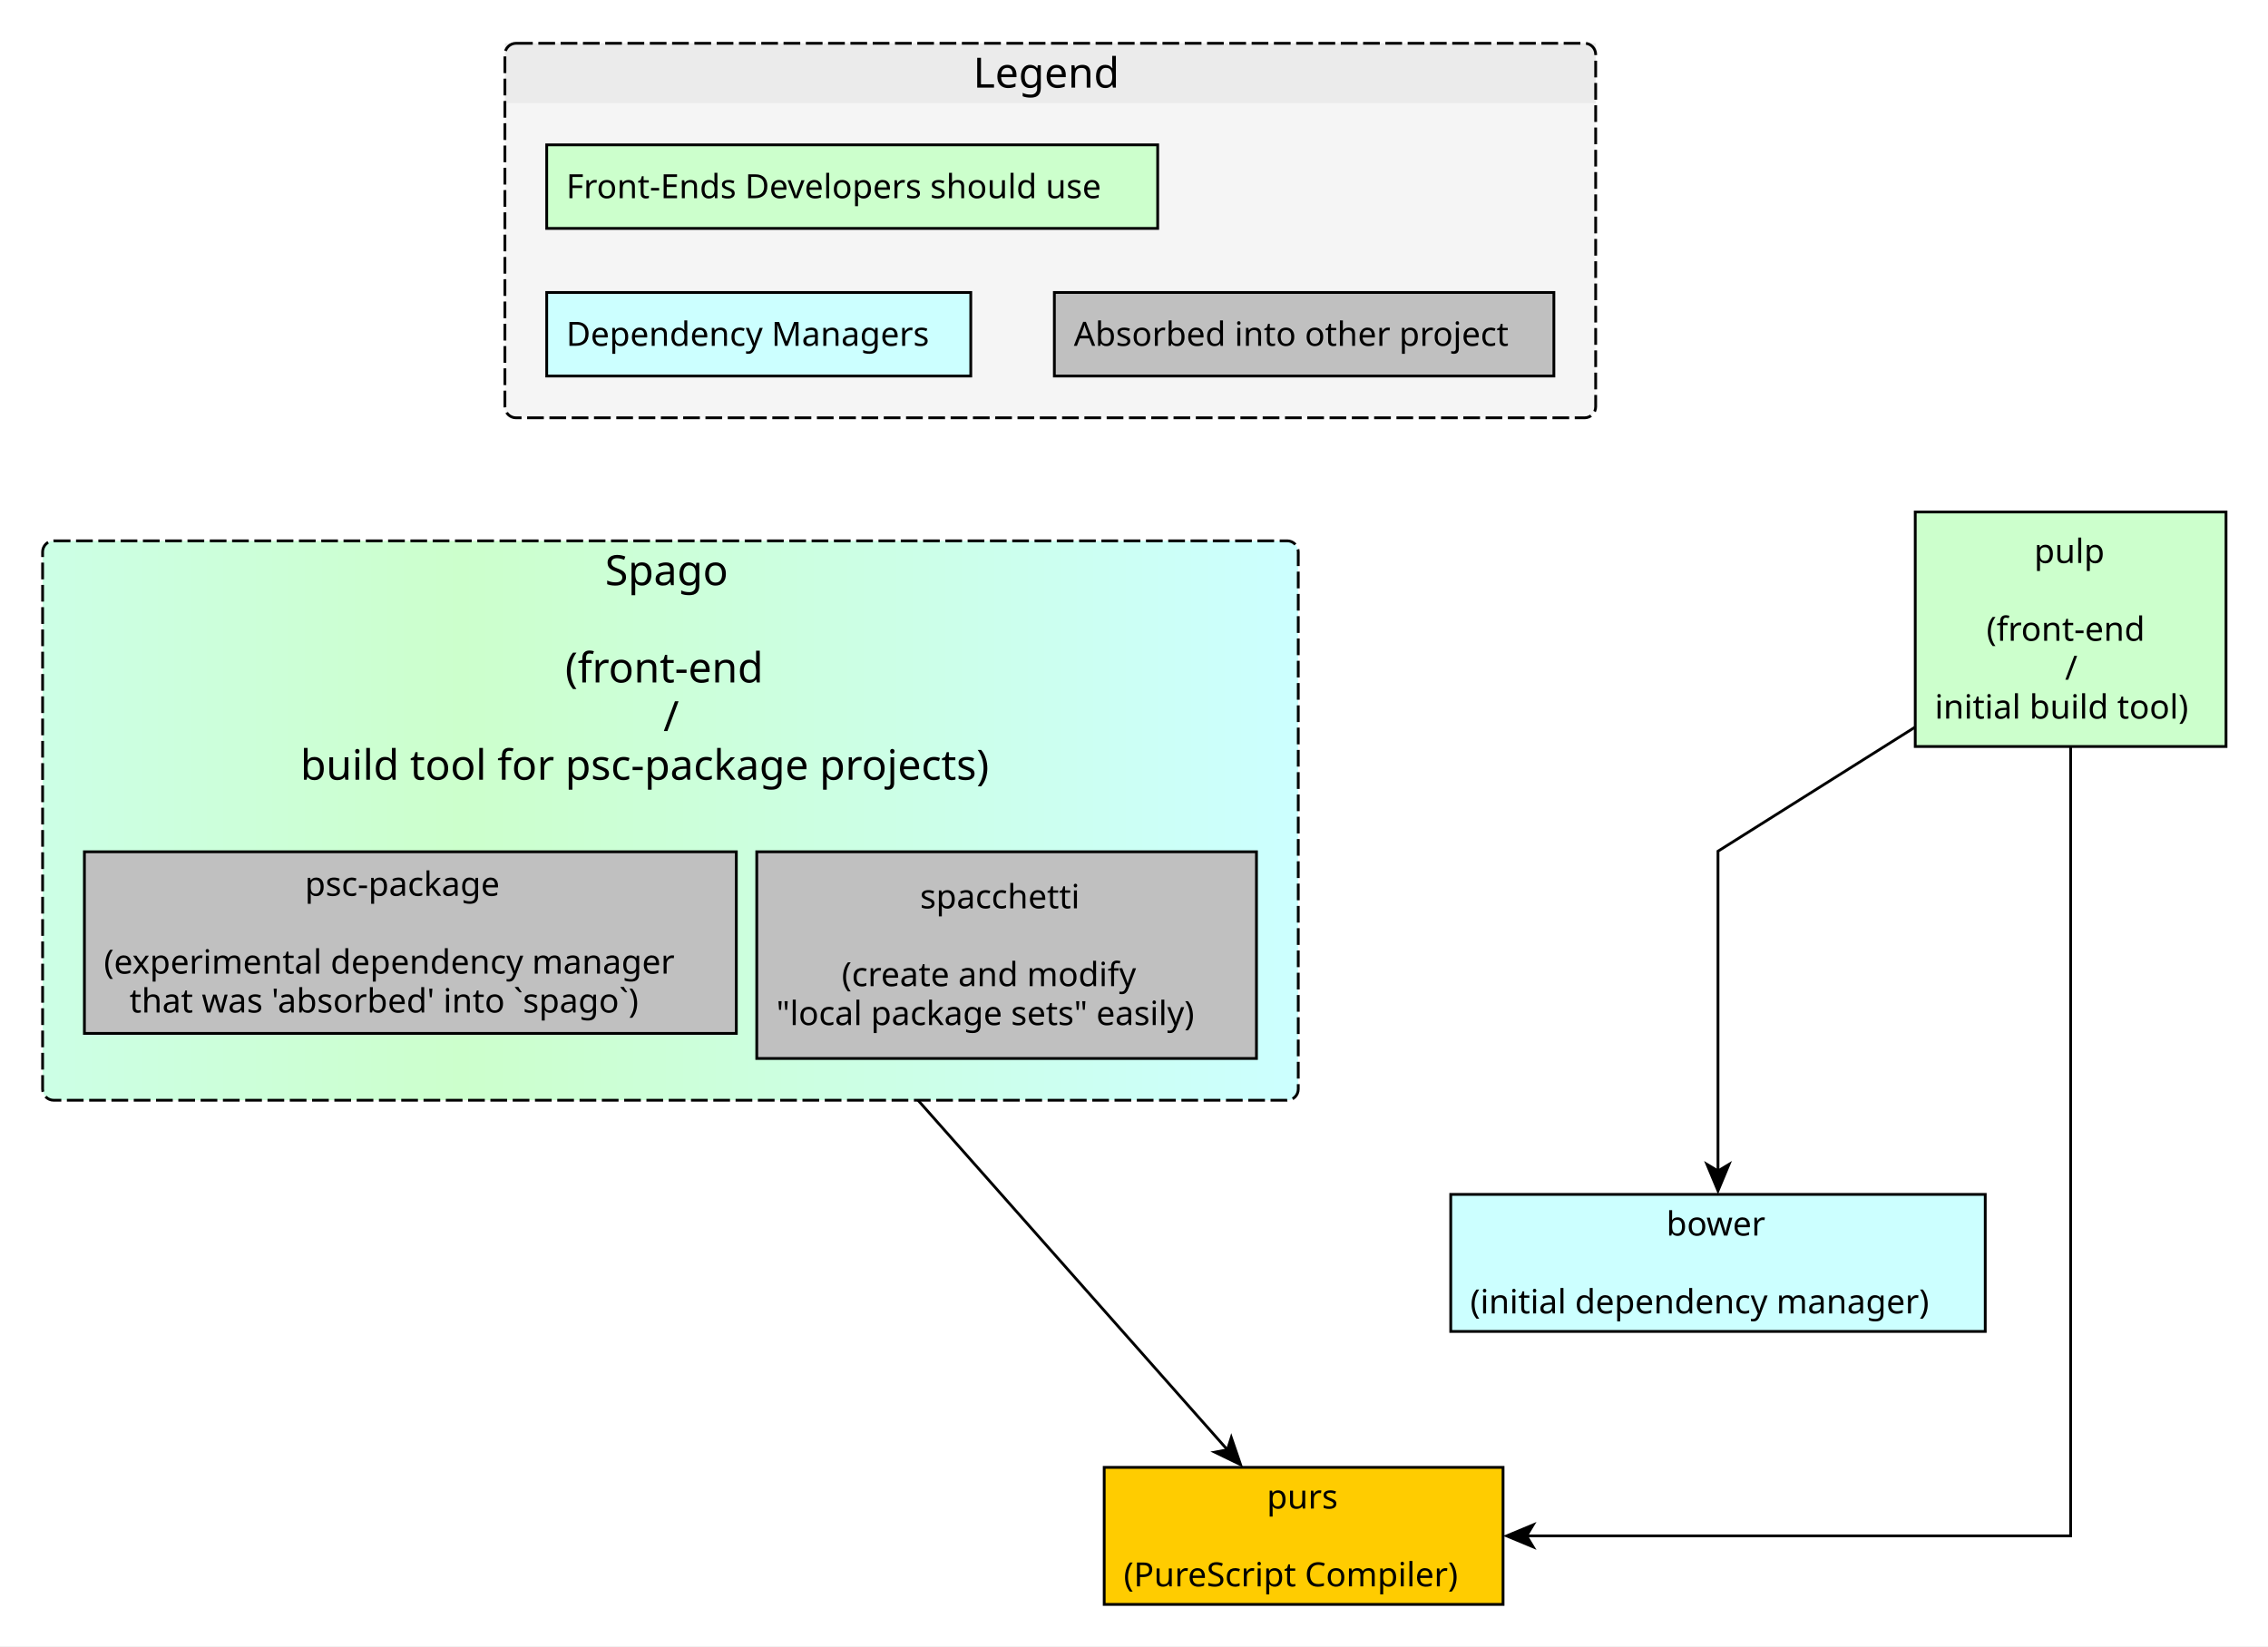
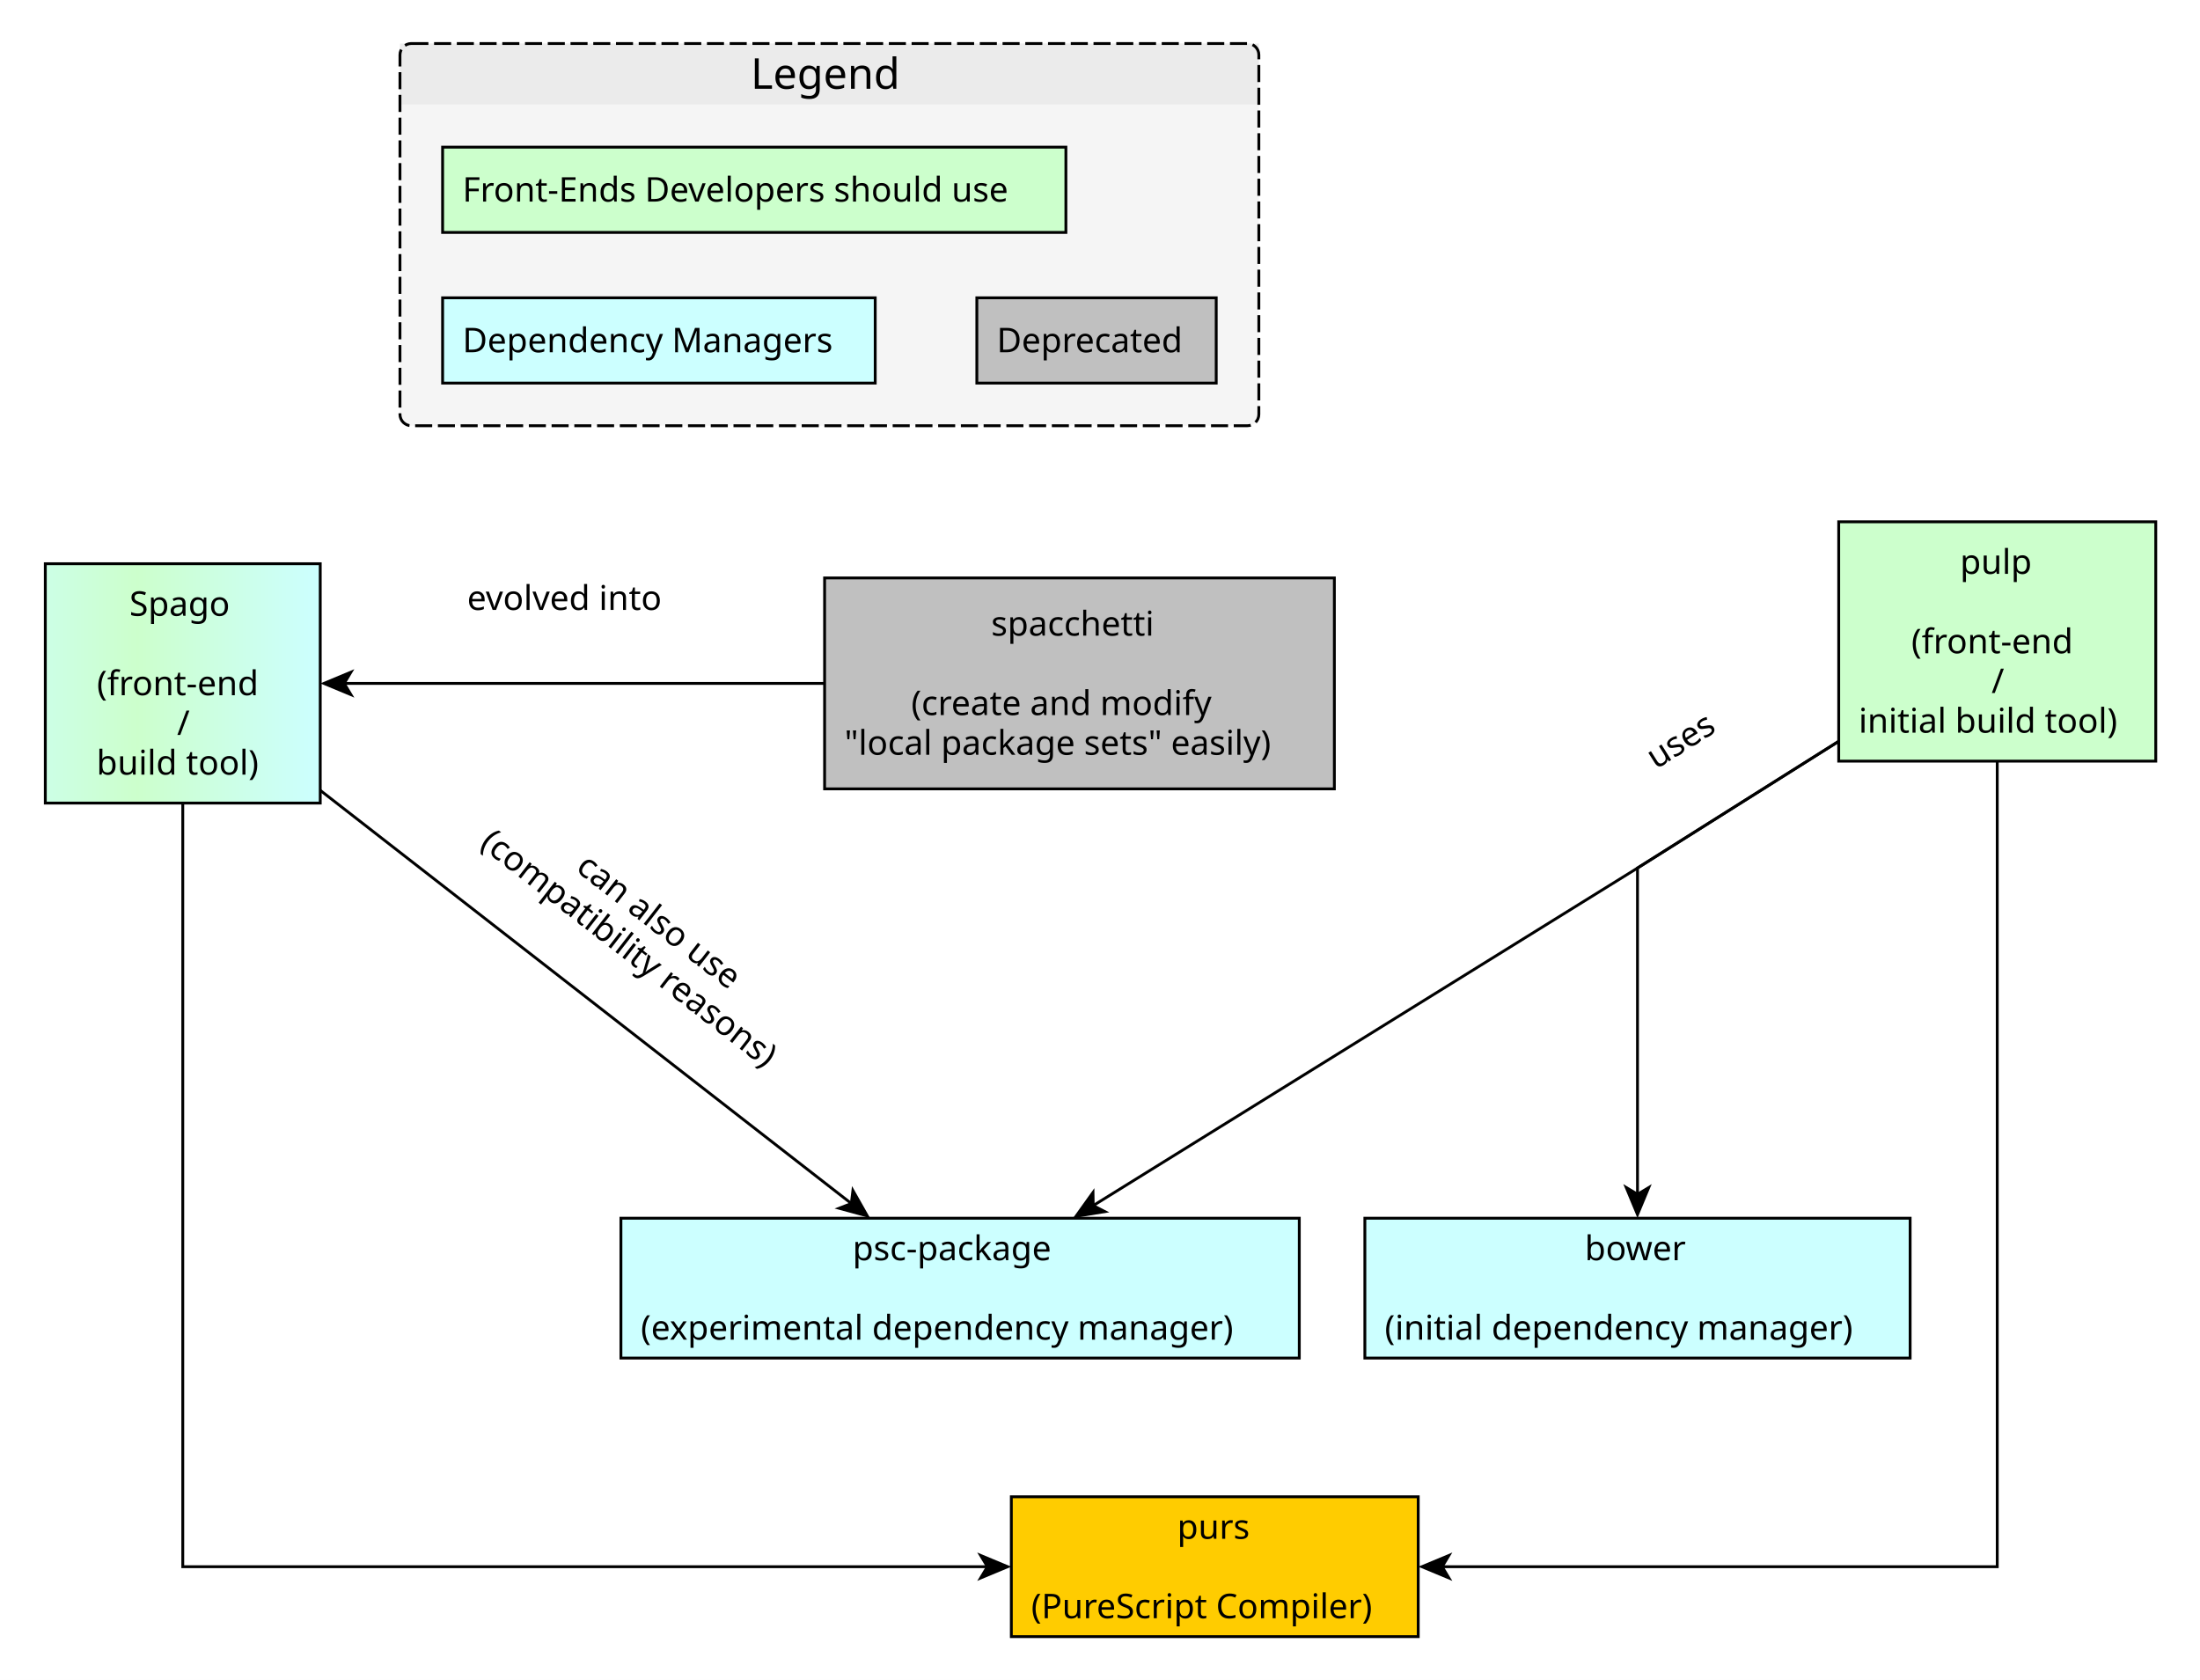
- <svg xmlns="http://www.w3.org/2000/svg" fill-opacity="1" color-rendering="auto" color-interpolation="auto" text-rendering="auto" stroke="black" stroke-linecap="square" width="814" stroke-miterlimit="10" shape-rendering="auto" stroke-opacity="1" fill="black" stroke-dasharray="none" font-weight="normal" stroke-width="1" height="591" font-family="'Dialog'" font-style="normal" stroke-linejoin="miter" font-size="12px" stroke-dashoffset="0" image-rendering="auto">
+ <svg xmlns="http://www.w3.org/2000/svg" fill-opacity="1" color-rendering="auto" color-interpolation="auto" text-rendering="auto" stroke="black" stroke-linecap="square" width="774" stroke-miterlimit="10" shape-rendering="auto" stroke-opacity="1" fill="black" stroke-dasharray="none" font-weight="normal" stroke-width="1" height="591" font-family="'Dialog'" font-style="normal" stroke-linejoin="miter" font-size="12px" stroke-dashoffset="0" image-rendering="auto">
  <defs id="genericDefs" />
  <g>
    <defs id="defs1">
-       <linearGradient x1="114.513" gradientUnits="userSpaceOnUse" x2="414.954" y1="119.158" y2="119.158" id="linearGradient1" spreadMethod="reflect">
+       <linearGradient x1="1011.182" gradientUnits="userSpaceOnUse" x2="1075.667" y1="139.322" y2="139.322" id="linearGradient1" spreadMethod="reflect">
        <stop stop-opacity="1" stop-color="rgb(204,255,204)" offset="0%" />
        <stop stop-opacity="1" stop-color="rgb(204,255,255)" offset="100%" />
      </linearGradient>
      <clipPath clipPathUnits="userSpaceOnUse" id="clipPath1">
-         <path d="M0 0 L814 0 L814 591 L0 591 L0 0 Z" />
+         <path d="M0 0 L774 0 L774 591 L0 591 L0 0 Z" />
      </clipPath>
      <clipPath clipPathUnits="userSpaceOnUse" id="clipPath2">
-         <path d="M-51 -75 L763 -75 L763 516 L-51 516 L-51 -75 Z" />
+         <path d="M963 -59 L1737 -59 L1737 532 L963 532 L963 -59 Z" />
+       </clipPath>
+       <clipPath clipPathUnits="userSpaceOnUse" id="clipPath3">
+         <path d="M-346.618 -526.447 L308.302 -113.949 L-6.667 386.126 L-661.588 -26.372 L-346.618 -526.447 Z" />
+       </clipPath>
+       <clipPath clipPathUnits="userSpaceOnUse" id="clipPath4">
+         <path d="M-313.7 -104.311 L297.212 -579.561 L660.097 -113.089 L49.185 362.161 L-313.7 -104.311 Z" />
      </clipPath>
    </defs>
-     <g fill="white" text-rendering="geometricPrecision" shape-rendering="geometricPrecision" transform="translate(51,75)" stroke="white">
-       <rect x="-51" width="814" height="591" y="-75" clip-path="url(#clipPath2)" stroke="none" />
+     <g fill="white" text-rendering="geometricPrecision" shape-rendering="geometricPrecision" transform="translate(-963,59)" stroke="white">
+       <rect x="963" width="774" height="591" y="-59" clip-path="url(#clipPath2)" stroke="none" />
    </g>
-     <g fill="rgb(255,204,0)" text-rendering="geometricPrecision" shape-rendering="geometricPrecision" transform="matrix(1,0,0,1,51,75)" stroke="rgb(255,204,0)">
-       <rect x="345.305" width="143.152" height="49.2" y="451.8" clip-path="url(#clipPath2)" stroke="none" />
+     <g fill="rgb(255,204,0)" text-rendering="geometricPrecision" shape-rendering="geometricPrecision" transform="matrix(1,0,0,1,-963,59)" stroke="rgb(255,204,0)">
+       <rect x="1318.805" width="143.152" height="49.2" y="467.57" clip-path="url(#clipPath2)" stroke="none" />
    </g>
-     <g text-rendering="geometricPrecision" stroke-miterlimit="1.45" shape-rendering="geometricPrecision" transform="matrix(1,0,0,1,51,75)" stroke-linecap="butt">
-       <rect fill="none" x="345.305" width="143.152" height="49.2" y="451.8" clip-path="url(#clipPath2)" />
-       <text x="403.677" xml:space="preserve" y="466.586" clip-path="url(#clipPath2)" font-family="sans-serif" stroke="none">purs</text>
-       <text x="414.974" xml:space="preserve" y="480.554" clip-path="url(#clipPath2)" font-family="sans-serif" stroke="none"> </text>
-       <text x="352.305" xml:space="preserve" y="494.523" clip-path="url(#clipPath2)" font-family="sans-serif" stroke="none">(PureScript Compiler)</text>
+     <g text-rendering="geometricPrecision" stroke-miterlimit="1.45" shape-rendering="geometricPrecision" transform="matrix(1,0,0,1,-963,59)" stroke-linecap="butt">
+       <rect fill="none" x="1318.805" width="143.152" height="49.2" y="467.57" clip-path="url(#clipPath2)" />
+       <text x="1377.177" xml:space="preserve" y="482.355" clip-path="url(#clipPath2)" font-family="sans-serif" stroke="none">purs</text>
+       <text x="1388.474" xml:space="preserve" y="496.324" clip-path="url(#clipPath2)" font-family="sans-serif" stroke="none"> </text>
+       <text x="1325.805" xml:space="preserve" y="510.293" clip-path="url(#clipPath2)" font-family="sans-serif" stroke="none">(PureScript Compiler)</text>
    </g>
-     <g fill="rgb(204,255,255)" text-rendering="geometricPrecision" shape-rendering="geometricPrecision" transform="matrix(1,0,0,1,51,75)" stroke="rgb(204,255,255)">
-       <rect x="469.681" width="191.838" height="49.2" y="353.8" clip-path="url(#clipPath2)" stroke="none" />
+     <g fill="silver" text-rendering="geometricPrecision" shape-rendering="geometricPrecision" transform="matrix(1,0,0,1,-963,59)" stroke="silver">
+       <rect x="1253.108" width="179.346" height="74.2" y="144.322" clip-path="url(#clipPath2)" stroke="none" />
    </g>
-     <g text-rendering="geometricPrecision" stroke-miterlimit="1.45" shape-rendering="geometricPrecision" transform="matrix(1,0,0,1,51,75)" stroke-linecap="butt">
-       <rect fill="none" x="469.681" width="191.838" height="49.2" y="353.8" clip-path="url(#clipPath2)" />
-       <text x="547.055" xml:space="preserve" y="368.586" clip-path="url(#clipPath2)" font-family="sans-serif" stroke="none">bower</text>
-       <text x="563.693" xml:space="preserve" y="382.554" clip-path="url(#clipPath2)" font-family="sans-serif" stroke="none"> </text>
-       <text x="476.681" xml:space="preserve" y="396.523" clip-path="url(#clipPath2)" font-family="sans-serif" stroke="none">(initial dependency manager)</text>
+     <g text-rendering="geometricPrecision" stroke-miterlimit="1.45" shape-rendering="geometricPrecision" transform="matrix(1,0,0,1,-963,59)" stroke-linecap="butt">
+       <rect fill="none" x="1253.108" width="179.346" height="74.2" y="144.322" clip-path="url(#clipPath2)" />
+       <text x="1311.706" xml:space="preserve" y="164.623" clip-path="url(#clipPath2)" font-family="sans-serif" stroke="none">spacchetti</text>
+       <text x="1340.874" xml:space="preserve" y="178.592" clip-path="url(#clipPath2)" font-family="sans-serif" stroke="none"> </text>
+       <text x="1283.598" xml:space="preserve" y="192.56" clip-path="url(#clipPath2)" font-family="sans-serif" stroke="none">(create and modify </text>
+       <text x="1260.108" xml:space="preserve" y="206.529" clip-path="url(#clipPath2)" font-family="sans-serif" stroke="none">"local package sets" easily)</text>
    </g>
-     <g fill="rgb(204,255,204)" text-rendering="geometricPrecision" shape-rendering="geometricPrecision" transform="matrix(1,0,0,1,51,75)" stroke="rgb(204,255,204)">
-       <rect x="636.395" width="111.541" height="84.2" y="108.8" clip-path="url(#clipPath2)" stroke="none" />
+     <g fill="rgb(204,255,255)" text-rendering="geometricPrecision" shape-rendering="geometricPrecision" transform="matrix(1,0,0,1,-963,59)" stroke="rgb(204,255,255)">
+       <rect x="1443.181" width="191.838" height="49.2" y="369.57" clip-path="url(#clipPath2)" stroke="none" />
    </g>
-     <g text-rendering="geometricPrecision" stroke-miterlimit="1.45" shape-rendering="geometricPrecision" transform="matrix(1,0,0,1,51,75)" stroke-linecap="butt">
-       <rect fill="none" x="636.395" width="111.541" height="84.2" y="108.8" clip-path="url(#clipPath2)" />
-       <text x="679.079" xml:space="preserve" y="127.117" clip-path="url(#clipPath2)" font-family="sans-serif" stroke="none">pulp</text>
-       <text x="690.259" xml:space="preserve" y="141.085" clip-path="url(#clipPath2)" font-family="sans-serif" stroke="none"> </text>
-       <text x="661.952" xml:space="preserve" y="155.054" clip-path="url(#clipPath2)" font-family="sans-serif" stroke="none">(front-end</text>
-       <text x="690.144" xml:space="preserve" y="169.023" clip-path="url(#clipPath2)" font-family="sans-serif" stroke="none">/</text>
-       <text x="643.395" xml:space="preserve" y="182.992" clip-path="url(#clipPath2)" font-family="sans-serif" stroke="none">initial build tool)</text>
-       <path fill="none" d="M692.166 193 L692.166 476.4 L496.457 476.4" clip-path="url(#clipPath2)" />
-       <path d="M488.457 476.4 L500.457 481.4 L497.457 476.4 L500.457 471.4 Z" clip-path="url(#clipPath2)" stroke="none" />
-       <path fill="none" d="M636.395 186.014 L565.6 230.589 L565.6 345.8" clip-path="url(#clipPath2)" />
-       <path d="M565.6 353.8 L570.6 341.8 L565.6 344.8 L560.6 341.8 Z" clip-path="url(#clipPath2)" stroke="none" />
+     <g text-rendering="geometricPrecision" stroke-miterlimit="1.45" shape-rendering="geometricPrecision" transform="matrix(1,0,0,1,-963,59)" stroke-linecap="butt">
+       <rect fill="none" x="1443.181" width="191.838" height="49.2" y="369.57" clip-path="url(#clipPath2)" />
+       <text x="1520.555" xml:space="preserve" y="384.355" clip-path="url(#clipPath2)" font-family="sans-serif" stroke="none">bower</text>
+       <text x="1537.193" xml:space="preserve" y="398.324" clip-path="url(#clipPath2)" font-family="sans-serif" stroke="none"> </text>
+       <text x="1450.181" xml:space="preserve" y="412.293" clip-path="url(#clipPath2)" font-family="sans-serif" stroke="none">(initial dependency manager)</text>
    </g>
-     <g fill="rgb(245,245,245)" text-rendering="geometricPrecision" shape-rendering="geometricPrecision" transform="matrix(1,0,0,1,51,75)" stroke="rgb(245,245,245)">
-       <rect x="130.217" y="-59.461" clip-path="url(#clipPath2)" width="391.481" rx="4" ry="4" height="134.461" stroke="none" />
-       <rect x="130.217" y="-59.461" clip-path="url(#clipPath2)" fill="rgb(235,235,235)" width="391.481" height="21.461" stroke="none" />
+     <g fill="rgb(204,255,255)" text-rendering="geometricPrecision" shape-rendering="geometricPrecision" transform="matrix(1,0,0,1,-963,59)" stroke="rgb(204,255,255)">
+       <rect x="1181.451" width="238.66" height="49.2" y="369.57" clip-path="url(#clipPath2)" stroke="none" />
    </g>
-     <g font-size="15px" stroke-linecap="butt" transform="matrix(1,0,0,1,51,75)" text-rendering="geometricPrecision" font-family="sans-serif" shape-rendering="geometricPrecision" stroke-miterlimit="1.45">
-       <text x="298.275" xml:space="preserve" y="-43.538" clip-path="url(#clipPath2)" stroke="none">Legend</text>
-       <rect x="130.217" y="-59.461" clip-path="url(#clipPath2)" fill="none" width="391.481" stroke-dasharray="6,2" rx="4" ry="4" height="134.461" />
+     <g text-rendering="geometricPrecision" stroke-miterlimit="1.45" shape-rendering="geometricPrecision" transform="matrix(1,0,0,1,-963,59)" stroke-linecap="butt">
+       <rect fill="none" x="1181.451" width="238.66" height="49.2" y="369.57" clip-path="url(#clipPath2)" />
+       <text x="1262.947" xml:space="preserve" y="384.355" clip-path="url(#clipPath2)" font-family="sans-serif" stroke="none">psc-package</text>
+       <text x="1298.874" xml:space="preserve" y="398.324" clip-path="url(#clipPath2)" font-family="sans-serif" stroke="none"> </text>
+       <text x="1188.451" xml:space="preserve" y="412.293" clip-path="url(#clipPath2)" font-family="sans-serif" stroke="none">(experimental dependency manager)</text>
    </g>
-     <g fill="rgb(204,255,255)" text-rendering="geometricPrecision" shape-rendering="geometricPrecision" transform="matrix(1,0,0,1,51,75)" stroke="rgb(204,255,255)">
-       <rect x="145.217" width="152.199" height="30" y="30" clip-path="url(#clipPath2)" stroke="none" />
+     <g fill="rgb(204,255,204)" text-rendering="geometricPrecision" shape-rendering="geometricPrecision" transform="matrix(1,0,0,1,-963,59)" stroke="rgb(204,255,204)">
+       <rect x="1609.895" width="111.541" height="84.2" y="124.57" clip-path="url(#clipPath2)" stroke="none" />
    </g>
-     <g text-rendering="geometricPrecision" stroke-miterlimit="1.45" shape-rendering="geometricPrecision" transform="matrix(1,0,0,1,51,75)" stroke-linecap="butt">
-       <rect fill="none" x="145.217" width="152.199" height="30" y="30" clip-path="url(#clipPath2)" />
-       <text x="152.217" xml:space="preserve" y="49.154" clip-path="url(#clipPath2)" font-family="sans-serif" stroke="none">Dependency Managers</text>
+     <g text-rendering="geometricPrecision" stroke-miterlimit="1.45" shape-rendering="geometricPrecision" transform="matrix(1,0,0,1,-963,59)" stroke-linecap="butt">
+       <rect fill="none" x="1609.895" width="111.541" height="84.2" y="124.57" clip-path="url(#clipPath2)" />
+       <text x="1652.579" xml:space="preserve" y="142.886" clip-path="url(#clipPath2)" font-family="sans-serif" stroke="none">pulp</text>
+       <text x="1663.759" xml:space="preserve" y="156.855" clip-path="url(#clipPath2)" font-family="sans-serif" stroke="none"> </text>
+       <text x="1635.452" xml:space="preserve" y="170.824" clip-path="url(#clipPath2)" font-family="sans-serif" stroke="none">(front-end</text>
+       <text x="1663.644" xml:space="preserve" y="184.793" clip-path="url(#clipPath2)" font-family="sans-serif" stroke="none">/</text>
+       <text x="1616.895" xml:space="preserve" y="198.761" clip-path="url(#clipPath2)" font-family="sans-serif" stroke="none">initial build tool)</text>
+       <path fill="none" d="M1665.666 208.769 L1665.666 492.17 L1469.957 492.17" clip-path="url(#clipPath2)" />
+       <path d="M1461.957 492.17 L1473.957 497.17 L1470.957 492.17 L1473.957 487.17 Z" clip-path="url(#clipPath2)" stroke="none" />
+       <path fill="none" d="M1609.895 201.784 L1539.1 246.358 L1539.1 361.57" clip-path="url(#clipPath2)" />
+       <path d="M1539.1 369.57 L1544.1 357.57 L1539.1 360.57 L1534.1 357.57 Z" clip-path="url(#clipPath2)" stroke="none" />
+       <path fill="none" d="M1609.895 201.796 L1539.144 246.358 L1347.251 365.353" clip-path="url(#clipPath2)" />
+       <path d="M1340.451 369.57 L1353.285 367.495 L1348.1 364.827 L1348.015 358.996 Z" clip-path="url(#clipPath2)" stroke="none" />
    </g>
-     <g fill="rgb(204,255,204)" text-rendering="geometricPrecision" shape-rendering="geometricPrecision" transform="matrix(1,0,0,1,51,75)" stroke="rgb(204,255,204)">
-       <rect x="145.217" width="219.283" height="30" y="-23" clip-path="url(#clipPath2)" stroke="none" />
+     <g text-rendering="geometricPrecision" stroke-miterlimit="1.45" shape-rendering="geometricPrecision" font-family="sans-serif" transform="matrix(0.8462,-0.5329,0.5329,0.8462,573.8581,260.7258)" stroke-linecap="butt">
+       <text x="2" xml:space="preserve" y="13.139" clip-path="url(#clipPath3)" stroke="none">uses</text>
    </g>
-     <g text-rendering="geometricPrecision" stroke-miterlimit="1.45" shape-rendering="geometricPrecision" transform="matrix(1,0,0,1,51,75)" stroke-linecap="butt">
-       <rect fill="none" x="145.217" width="219.283" height="30" y="-23" clip-path="url(#clipPath2)" />
-       <text x="152.217" xml:space="preserve" y="-3.846" clip-path="url(#clipPath2)" font-family="sans-serif" stroke="none">Front-Ends Developers should use</text>
+     <g fill="rgb(245,245,245)" text-rendering="geometricPrecision" shape-rendering="geometricPrecision" transform="matrix(1,0,0,1,-963,59)" stroke="rgb(245,245,245)">
+       <rect x="1103.717" y="-43.691" clip-path="url(#clipPath2)" width="302.167" rx="4" ry="4" height="134.461" stroke="none" />
+       <rect x="1103.717" y="-43.691" clip-path="url(#clipPath2)" fill="rgb(235,235,235)" width="302.167" height="21.461" stroke="none" />
    </g>
-     <g fill="silver" text-rendering="geometricPrecision" shape-rendering="geometricPrecision" transform="matrix(1,0,0,1,51,75)" stroke="silver">
-       <rect x="327.416" width="179.281" height="30" y="30" clip-path="url(#clipPath2)" stroke="none" />
+     <g font-size="15px" stroke-linecap="butt" transform="matrix(1,0,0,1,-963,59)" text-rendering="geometricPrecision" font-family="sans-serif" shape-rendering="geometricPrecision" stroke-miterlimit="1.45">
+       <text x="1227.118" xml:space="preserve" y="-27.768" clip-path="url(#clipPath2)" stroke="none">Legend</text>
+       <rect x="1103.717" y="-43.691" clip-path="url(#clipPath2)" fill="none" width="302.167" stroke-dasharray="6,2" rx="4" ry="4" height="134.461" />
    </g>
-     <g text-rendering="geometricPrecision" stroke-miterlimit="1.45" shape-rendering="geometricPrecision" transform="matrix(1,0,0,1,51,75)" stroke-linecap="butt">
-       <rect fill="none" x="327.416" width="179.281" height="30" y="30" clip-path="url(#clipPath2)" />
-       <text x="334.416" xml:space="preserve" y="49.154" clip-path="url(#clipPath2)" font-family="sans-serif" stroke="none">Absorbed into other project</text>
+     <g fill="rgb(204,255,255)" text-rendering="geometricPrecision" shape-rendering="geometricPrecision" transform="matrix(1,0,0,1,-963,59)" stroke="rgb(204,255,255)">
+       <rect x="1118.717" width="152.199" height="30" y="45.77" clip-path="url(#clipPath2)" stroke="none" />
    </g>
-     <g fill="url(#linearGradient1)" text-rendering="geometricPrecision" shape-rendering="geometricPrecision" transform="matrix(1,0,0,1,51,75)" stroke="url(#linearGradient1)">
-       <rect x="-35.708" y="119.158" clip-path="url(#clipPath2)" width="450.662" rx="4" ry="4" height="200.842" stroke="none" />
+     <g text-rendering="geometricPrecision" stroke-miterlimit="1.45" shape-rendering="geometricPrecision" transform="matrix(1,0,0,1,-963,59)" stroke-linecap="butt">
+       <rect fill="none" x="1118.717" width="152.199" height="30" y="45.77" clip-path="url(#clipPath2)" />
+       <text x="1125.717" xml:space="preserve" y="64.924" clip-path="url(#clipPath2)" font-family="sans-serif" stroke="none">Dependency Managers</text>
    </g>
-     <g font-size="15px" stroke-linecap="butt" transform="matrix(1,0,0,1,51,75)" text-rendering="geometricPrecision" font-family="sans-serif" shape-rendering="geometricPrecision" stroke-miterlimit="1.45">
-       <text x="166.156" xml:space="preserve" y="135.081" clip-path="url(#clipPath2)" stroke="none">Spago</text>
-       <text x="187.239" xml:space="preserve" y="152.542" clip-path="url(#clipPath2)" stroke="none"> </text>
-       <text x="151.856" xml:space="preserve" y="170.003" clip-path="url(#clipPath2)" stroke="none">(front-end</text>
-       <text x="187.096" xml:space="preserve" y="187.464" clip-path="url(#clipPath2)" stroke="none">/</text>
-       <text x="56.809" xml:space="preserve" y="204.925" clip-path="url(#clipPath2)" stroke="none">build tool for psc-package projects)</text>
-       <rect x="-35.708" y="119.158" clip-path="url(#clipPath2)" fill="none" width="450.662" stroke-dasharray="6,2" rx="4" ry="4" height="200.842" />
+     <g fill="rgb(204,255,204)" text-rendering="geometricPrecision" shape-rendering="geometricPrecision" transform="matrix(1,0,0,1,-963,59)" stroke="rgb(204,255,204)">
+       <rect x="1118.717" width="219.283" height="30" y="-7.231" clip-path="url(#clipPath2)" stroke="none" />
    </g>
-     <g fill="silver" text-rendering="geometricPrecision" shape-rendering="geometricPrecision" transform="matrix(1,0,0,1,51,75)" stroke="silver">
-       <rect x="-20.708" width="233.978" height="65.2" y="230.8" clip-path="url(#clipPath2)" stroke="none" />
+     <g text-rendering="geometricPrecision" stroke-miterlimit="1.45" shape-rendering="geometricPrecision" transform="matrix(1,0,0,1,-963,59)" stroke-linecap="butt">
+       <rect fill="none" x="1118.717" width="219.283" height="30" y="-7.231" clip-path="url(#clipPath2)" />
+       <text x="1125.717" xml:space="preserve" y="11.924" clip-path="url(#clipPath2)" font-family="sans-serif" stroke="none">Front-Ends Developers should use</text>
    </g>
-     <g text-rendering="geometricPrecision" stroke-miterlimit="1.45" shape-rendering="geometricPrecision" transform="matrix(1,0,0,1,51,75)" stroke-linecap="butt">
-       <rect fill="none" x="-20.708" width="233.978" height="65.2" y="230.8" clip-path="url(#clipPath2)" />
-       <text x="58.447" xml:space="preserve" y="246.601" clip-path="url(#clipPath2)" font-family="sans-serif" stroke="none">psc-package</text>
-       <text x="94.374" xml:space="preserve" y="260.57" clip-path="url(#clipPath2)" font-family="sans-serif" stroke="none"> </text>
-       <text x="-13.708" xml:space="preserve" y="274.539" clip-path="url(#clipPath2)" font-family="sans-serif" stroke="none">(experimental dependency manager</text>
-       <text x="-4.524" xml:space="preserve" y="288.507" clip-path="url(#clipPath2)" font-family="sans-serif" stroke="none">that was 'absorbed' into `spago`)</text>
+     <g fill="silver" text-rendering="geometricPrecision" shape-rendering="geometricPrecision" transform="matrix(1,0,0,1,-963,59)" stroke="silver">
+       <rect x="1306.671" width="84.213" height="30" y="45.77" clip-path="url(#clipPath2)" stroke="none" />
    </g>
-     <g fill="silver" text-rendering="geometricPrecision" shape-rendering="geometricPrecision" transform="matrix(1,0,0,1,51,75)" stroke="silver">
-       <rect x="220.608" width="179.346" height="74.2" y="230.8" clip-path="url(#clipPath2)" stroke="none" />
+     <g text-rendering="geometricPrecision" stroke-miterlimit="1.45" shape-rendering="geometricPrecision" transform="matrix(1,0,0,1,-963,59)" stroke-linecap="butt">
+       <rect fill="none" x="1306.671" width="84.213" height="30" y="45.77" clip-path="url(#clipPath2)" />
+       <text x="1313.671" xml:space="preserve" y="64.924" clip-path="url(#clipPath2)" font-family="sans-serif" stroke="none">Deprecated</text>
    </g>
-     <g text-rendering="geometricPrecision" stroke-miterlimit="1.45" shape-rendering="geometricPrecision" transform="matrix(1,0,0,1,51,75)" stroke-linecap="butt">
-       <rect fill="none" x="220.608" width="179.346" height="74.2" y="230.8" clip-path="url(#clipPath2)" />
-       <text x="279.206" xml:space="preserve" y="251.101" clip-path="url(#clipPath2)" font-family="sans-serif" stroke="none">spacchetti</text>
-       <text x="308.374" xml:space="preserve" y="265.07" clip-path="url(#clipPath2)" font-family="sans-serif" stroke="none"> </text>
-       <text x="251.098" xml:space="preserve" y="279.039" clip-path="url(#clipPath2)" font-family="sans-serif" stroke="none">(create and modify </text>
-       <text x="227.608" xml:space="preserve" y="293.007" clip-path="url(#clipPath2)" font-family="sans-serif" stroke="none">"local package sets" easily)</text>
-       <path fill="none" d="M278.479 319.994 L389.811 445.809" clip-path="url(#clipPath2)" />
-       <path d="M395.113 451.8 L390.905 439.5 L389.149 445.06 L383.416 446.127 Z" clip-path="url(#clipPath2)" stroke="none" />
+     <g fill="url(#linearGradient1)" text-rendering="geometricPrecision" shape-rendering="geometricPrecision" transform="matrix(1,0,0,1,-963,59)" stroke="url(#linearGradient1)">
+       <rect x="978.94" width="96.727" height="84.2" y="139.322" clip-path="url(#clipPath2)" stroke="none" />
+     </g>
+     <g text-rendering="geometricPrecision" stroke-miterlimit="1.45" shape-rendering="geometricPrecision" transform="matrix(1,0,0,1,-963,59)" stroke-linecap="butt">
+       <rect fill="none" x="978.94" width="96.727" height="84.2" y="139.322" clip-path="url(#clipPath2)" />
+       <text x="1008.53" xml:space="preserve" y="157.639" clip-path="url(#clipPath2)" font-family="sans-serif" stroke="none">Spago</text>
+       <text x="1025.396" xml:space="preserve" y="171.607" clip-path="url(#clipPath2)" font-family="sans-serif" stroke="none"> </text>
+       <text x="997.09" xml:space="preserve" y="185.576" clip-path="url(#clipPath2)" font-family="sans-serif" stroke="none">(front-end</text>
+       <text x="1025.282" xml:space="preserve" y="199.545" clip-path="url(#clipPath2)" font-family="sans-serif" stroke="none">/</text>
+       <text x="996.94" xml:space="preserve" y="213.514" clip-path="url(#clipPath2)" font-family="sans-serif" stroke="none">build tool)</text>
+       <path fill="none" d="M1253.108 181.422 L1083.667 181.422" clip-path="url(#clipPath2)" />
+       <path d="M1075.667 181.422 L1087.667 186.422 L1084.667 181.422 L1087.667 176.422 Z" clip-path="url(#clipPath2)" stroke="none" />
+       <text x="1127.356" xml:space="preserve" y="155.576" clip-path="url(#clipPath2)" font-family="sans-serif" stroke="none">evolved into</text>
+       <path fill="none" d="M1075.667 219.045 L1262.844 364.657" clip-path="url(#clipPath2)" />
+       <path d="M1269.159 369.57 L1262.757 358.255 L1262.055 364.043 L1256.617 366.148 Z" clip-path="url(#clipPath2)" stroke="none" />
+     </g>
+     <g text-rendering="geometricPrecision" stroke-miterlimit="1.45" shape-rendering="geometricPrecision" font-family="sans-serif" transform="matrix(0.7893,0.614,-0.614,0.7893,183.552,274.949)" stroke-linecap="butt">
+       <text x="33.828" xml:space="preserve" y="13.139" clip-path="url(#clipPath4)" stroke="none">can also use</text>
+       <text x="2" xml:space="preserve" y="27.107" clip-path="url(#clipPath4)" stroke="none">(compatibility reasons)</text>
+     </g>
+     <g text-rendering="geometricPrecision" stroke-miterlimit="1.45" shape-rendering="geometricPrecision" transform="matrix(1,0,0,1,-963,59)" stroke-linecap="butt">
+       <path fill="none" d="M1027.303 223.522 L1027.303 492.17 L1310.805 492.17" clip-path="url(#clipPath2)" />
+       <path d="M1318.805 492.17 L1306.805 487.17 L1309.805 492.17 L1306.805 497.17 Z" clip-path="url(#clipPath2)" stroke="none" />
    </g>
  </g>
</svg>
